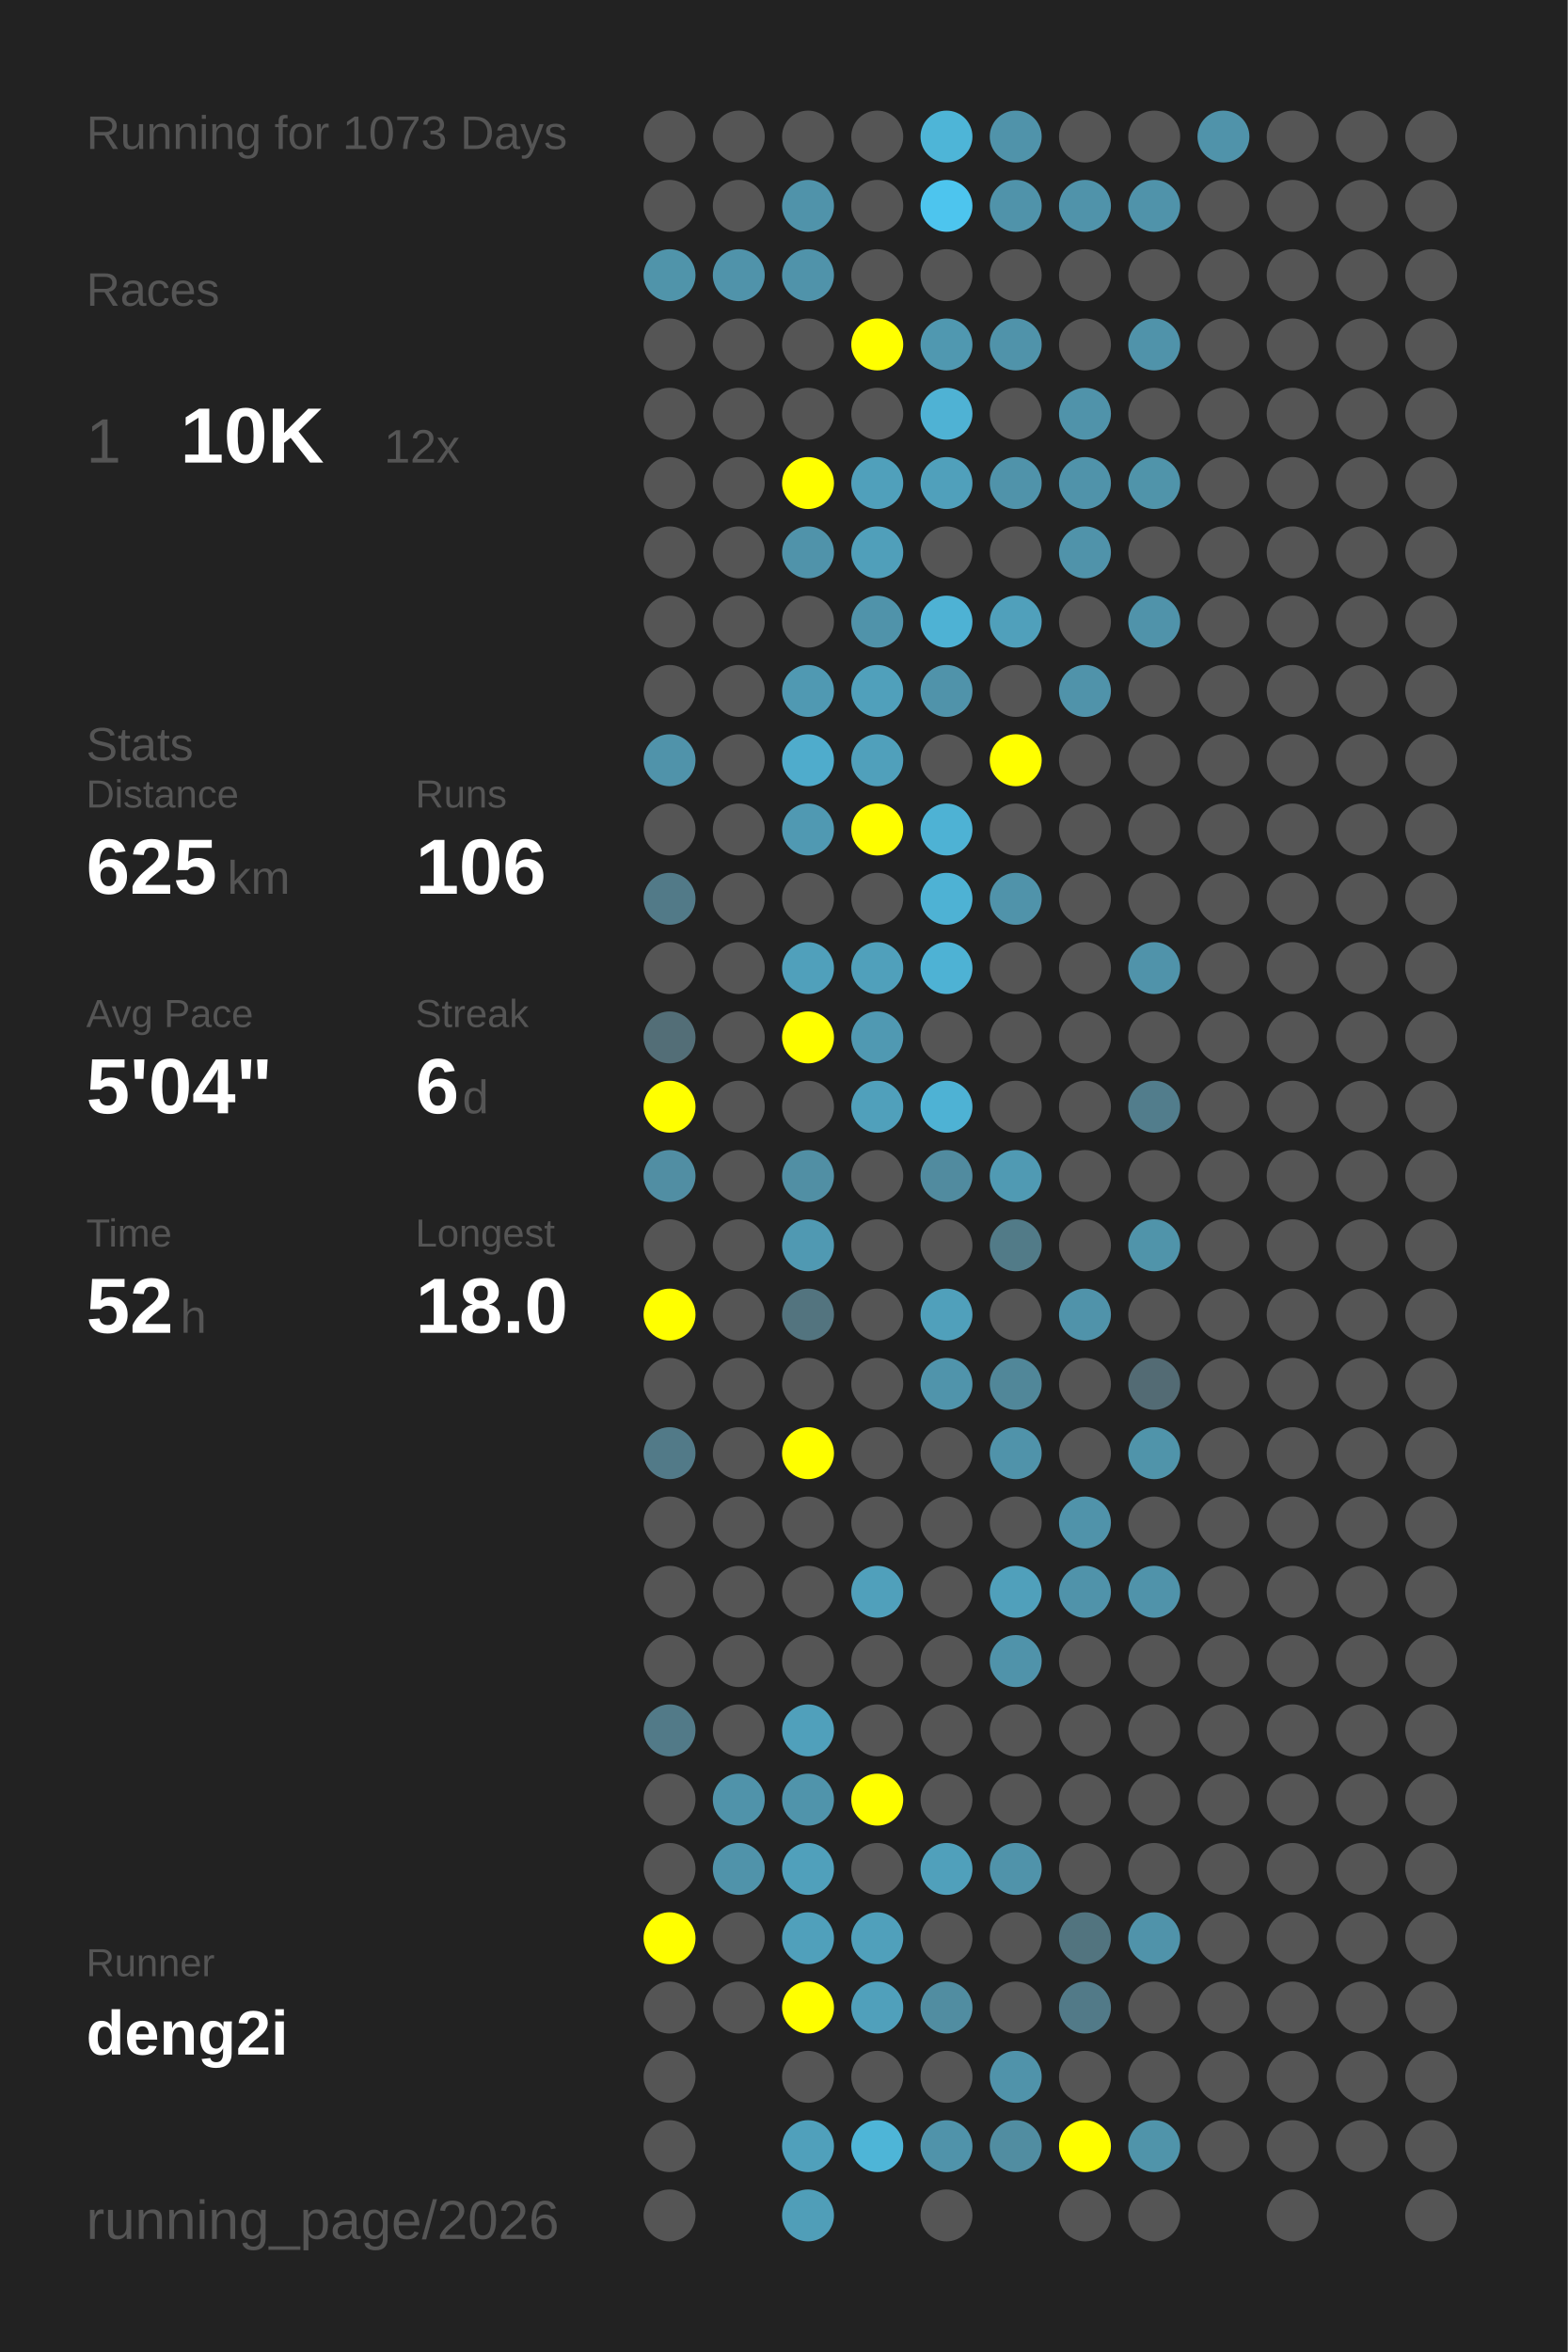
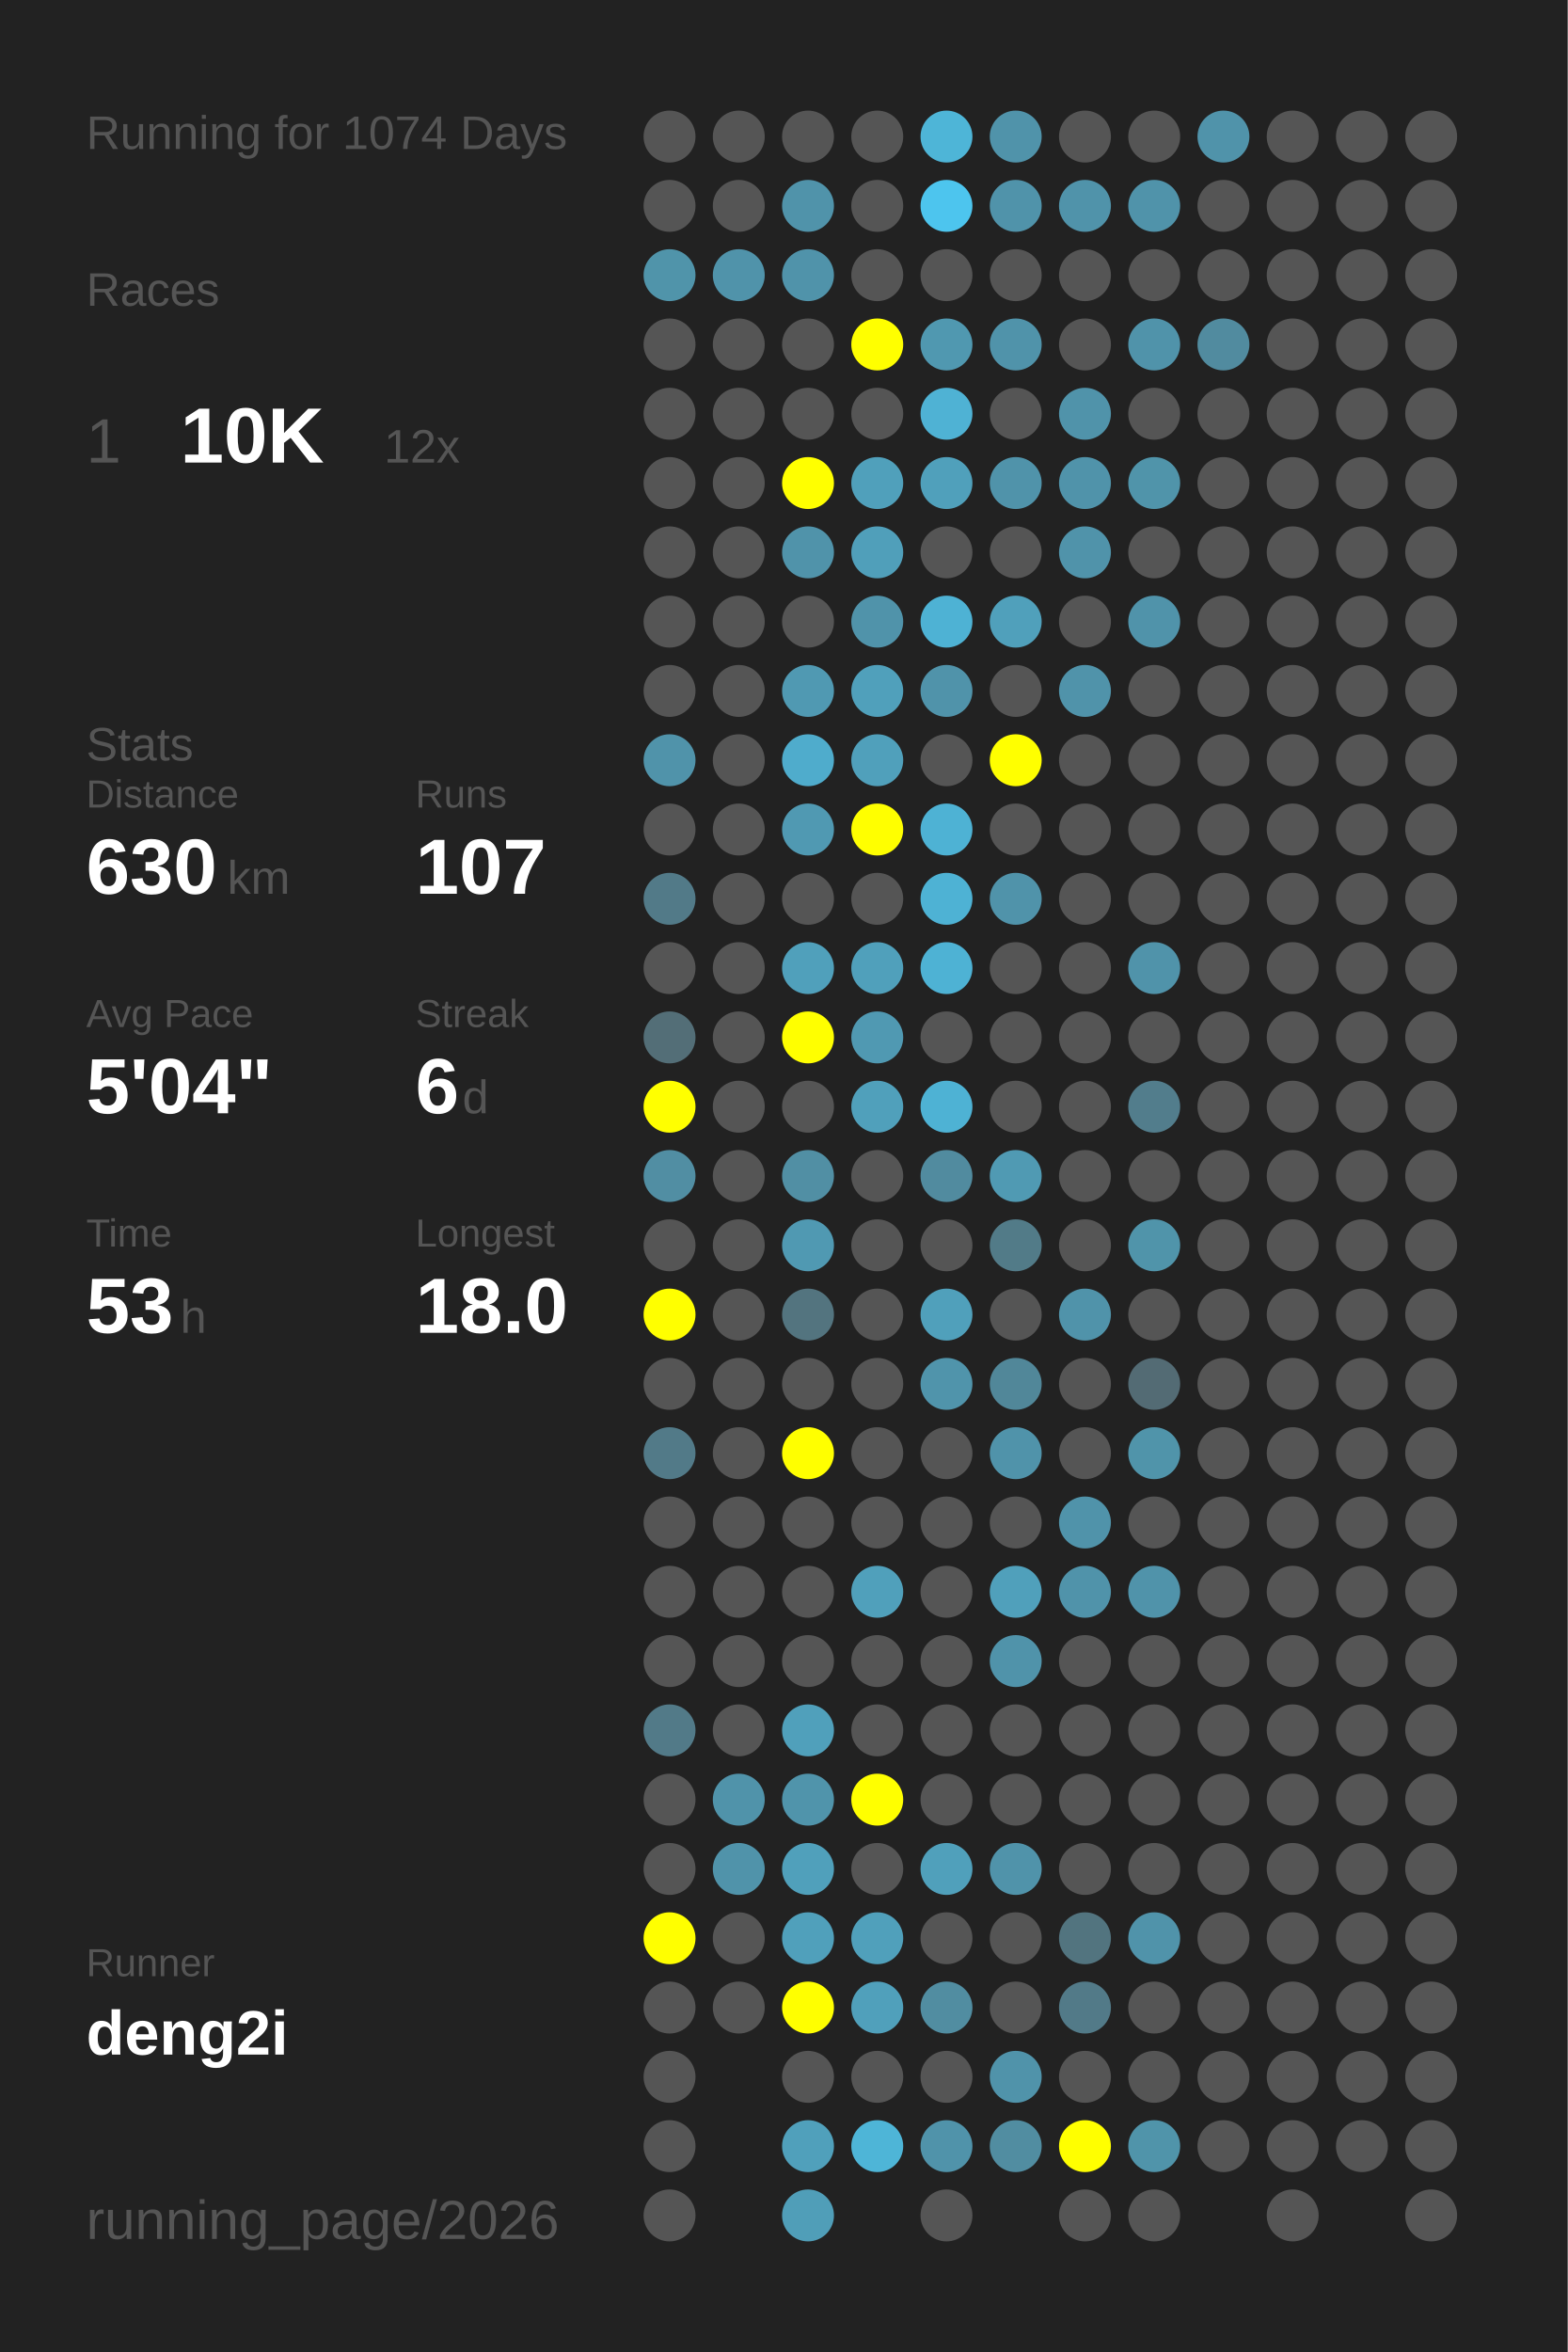
<svg xmlns="http://www.w3.org/2000/svg" baseProfile="full" height="300mm" version="1.1" viewBox="0,0,200,300" width="200mm">
  <defs />
  <rect fill="#222222" height="300" width="200" x="0" y="0" />
-   <text fill="#555555" style="font-size:6px; font-family:Arial;" x="11" y="19">Running for 1073 Days</text>
+   <text fill="#555555" style="font-size:6px; font-family:Arial;" x="11" y="19">Running for 1074 Days</text>
  <text fill="#555555" style="font-size:6px; font-family:Arial;" x="11" y="39">Races</text>
  <text fill="#555555" style="font-size:8px; font-family:Arial;" x="11" y="59">1</text>
  <text fill="#FFFFFF" style="font-size:10px; font-family:Arial; font-weight:bold;" x="23" y="59">10K</text>
  <text fill="#555555" style="font-size:6px; font-family:Arial;" x="49" y="59">12x</text>
  <text fill="#555555" style="font-size:6px; font-family:Arial;" x="11" y="97">Stats</text>
  <text fill="#555555" style="font-size:5px; font-family:Arial;" x="11" y="103">Distance</text>
-   <text fill="#FFFFFF" style="font-size:10px; font-family:Arial; font-weight:bold;" x="11" y="114">625</text>
+   <text fill="#FFFFFF" style="font-size:10px; font-family:Arial; font-weight:bold;" x="11" y="114">630</text>
  <text fill="#555555" style="font-size:6px; font-family:Arial;" x="29" y="114">km</text>
  <text fill="#555555" style="font-size:5px; font-family:Arial;" x="53" y="103">Runs</text>
-   <text fill="#FFFFFF" style="font-size:10px; font-family:Arial; font-weight:bold;" x="53" y="114">106</text>
+   <text fill="#FFFFFF" style="font-size:10px; font-family:Arial; font-weight:bold;" x="53" y="114">107</text>
  <text fill="#555555" style="font-size:5px; font-family:Arial;" x="11" y="131">Avg Pace</text>
  <text fill="#FFFFFF" style="font-size:10px; font-family:Arial; font-weight:bold;" x="11" y="142">5'04"</text>
  <text fill="#555555" style="font-size:5px; font-family:Arial;" x="53" y="131">Streak</text>
  <text fill="#FFFFFF" style="font-size:10px; font-family:Arial; font-weight:bold;" x="53" y="142">6</text>
  <text fill="#555555" style="font-size:6px; font-family:Arial;" x="59" y="142">d</text>
  <text fill="#555555" style="font-size:5px; font-family:Arial;" x="11" y="159">Time</text>
-   <text fill="#FFFFFF" style="font-size:10px; font-family:Arial; font-weight:bold;" x="11" y="170">52</text>
+   <text fill="#FFFFFF" style="font-size:10px; font-family:Arial; font-weight:bold;" x="11" y="170">53</text>
  <text fill="#555555" style="font-size:6px; font-family:Arial;" x="23" y="170">h</text>
  <text fill="#555555" style="font-size:5px; font-family:Arial;" x="53" y="159">Longest</text>
  <text fill="#FFFFFF" style="font-size:10px; font-family:Arial; font-weight:bold;" x="53" y="170">18.0</text>
  <text fill="#555555" style="font-size:5px; font-family:Arial;" x="11" y="252.065">Runner</text>
  <text fill="#FFFFFF" style="font-size:8px; font-family:Arial; font-weight:bold;" x="11" y="262.065">deng2i</text>
  <text fill="#555555" style="font-size:7px; font-family:Arial;" x="11" y="285.581">running_page/2026</text>
  <circle cx="85.417" cy="17.419" fill="#555555" r="3.312" />
  <circle cx="85.417" cy="26.258" fill="#555555" r="3.312" />
  <circle cx="85.417" cy="35.097" fill="#5094aa" r="3.312" />
  <circle cx="85.417" cy="43.935" fill="#555555" r="3.312" />
  <circle cx="85.417" cy="52.774" fill="#555555" r="3.312" />
  <circle cx="85.417" cy="61.613" fill="#555555" r="3.312" />
  <circle cx="85.417" cy="70.452" fill="#555555" r="3.312" />
  <circle cx="85.417" cy="79.29" fill="#555555" r="3.312" />
  <circle cx="85.417" cy="88.129" fill="#555555" r="3.312" />
  <circle cx="85.417" cy="96.968" fill="#5093aa" r="3.312" />
  <circle cx="85.417" cy="105.806" fill="#555555" r="3.312" />
  <circle cx="85.417" cy="114.645" fill="#527a88" r="3.312" />
  <circle cx="85.417" cy="123.484" fill="#555555" r="3.312" />
  <circle cx="85.417" cy="132.323" fill="#536e77" r="3.312" />
  <circle cx="85.417" cy="141.161" fill="#FFFF00" r="3.312" />
  <circle cx="85.417" cy="150" fill="#518ea3" r="3.312" />
  <circle cx="85.417" cy="158.839" fill="#555555" r="3.312" />
  <circle cx="85.417" cy="167.677" fill="#FFFF00" r="3.312" />
  <circle cx="85.417" cy="176.516" fill="#555555" r="3.312" />
  <circle cx="85.417" cy="185.355" fill="#527a88" r="3.312" />
  <circle cx="85.417" cy="194.194" fill="#555555" r="3.312" />
  <circle cx="85.417" cy="203.032" fill="#555555" r="3.312" />
  <circle cx="85.417" cy="211.871" fill="#555555" r="3.312" />
  <circle cx="85.417" cy="220.71" fill="#527a88" r="3.312" />
  <circle cx="85.417" cy="229.548" fill="#555555" r="3.312" />
  <circle cx="85.417" cy="238.387" fill="#555555" r="3.312" />
  <circle cx="85.417" cy="247.226" fill="#FFFF00" r="3.312" />
  <circle cx="85.417" cy="256.065" fill="#555555" r="3.312" />
  <circle cx="85.417" cy="264.903" fill="#555555" r="3.312" />
  <circle cx="85.417" cy="273.742" fill="#555555" r="3.312" />
  <circle cx="85.417" cy="282.581" fill="#555555" r="3.312" />
  <circle cx="94.25" cy="17.419" fill="#555555" r="3.312" />
  <circle cx="94.25" cy="26.258" fill="#555555" r="3.312" />
  <circle cx="94.25" cy="35.097" fill="#5093aa" r="3.312" />
  <circle cx="94.25" cy="43.935" fill="#555555" r="3.312" />
  <circle cx="94.25" cy="52.774" fill="#555555" r="3.312" />
  <circle cx="94.25" cy="61.613" fill="#555555" r="3.312" />
  <circle cx="94.25" cy="70.452" fill="#555555" r="3.312" />
  <circle cx="94.25" cy="79.29" fill="#555555" r="3.312" />
  <circle cx="94.25" cy="88.129" fill="#555555" r="3.312" />
  <circle cx="94.25" cy="96.968" fill="#555555" r="3.312" />
  <circle cx="94.25" cy="105.806" fill="#555555" r="3.312" />
  <circle cx="94.25" cy="114.645" fill="#555555" r="3.312" />
  <circle cx="94.25" cy="123.484" fill="#555555" r="3.312" />
  <circle cx="94.25" cy="132.323" fill="#555555" r="3.312" />
  <circle cx="94.25" cy="141.161" fill="#555555" r="3.312" />
  <circle cx="94.25" cy="150" fill="#555555" r="3.312" />
  <circle cx="94.25" cy="158.839" fill="#555555" r="3.312" />
  <circle cx="94.25" cy="167.677" fill="#555555" r="3.312" />
  <circle cx="94.25" cy="176.516" fill="#555555" r="3.312" />
  <circle cx="94.25" cy="185.355" fill="#555555" r="3.312" />
  <circle cx="94.25" cy="194.194" fill="#555555" r="3.312" />
  <circle cx="94.25" cy="203.032" fill="#555555" r="3.312" />
  <circle cx="94.25" cy="211.871" fill="#555555" r="3.312" />
  <circle cx="94.25" cy="220.71" fill="#555555" r="3.312" />
  <circle cx="94.25" cy="229.548" fill="#5093aa" r="3.312" />
  <circle cx="94.25" cy="238.387" fill="#5093aa" r="3.312" />
  <circle cx="94.25" cy="247.226" fill="#555555" r="3.312" />
  <circle cx="94.25" cy="256.065" fill="#555555" r="3.312" />
  <circle cx="103.083" cy="17.419" fill="#555555" r="3.312" />
  <circle cx="103.083" cy="26.258" fill="#5093aa" r="3.312" />
  <circle cx="103.083" cy="35.097" fill="#5093aa" r="3.312" />
  <circle cx="103.083" cy="43.935" fill="#555555" r="3.312" />
  <circle cx="103.083" cy="52.774" fill="#555555" r="3.312" />
  <circle cx="103.083" cy="61.613" fill="#FFFF00" r="3.312" />
  <circle cx="103.083" cy="70.452" fill="#5093aa" r="3.312" />
  <circle cx="103.083" cy="79.29" fill="#555555" r="3.312" />
  <circle cx="103.083" cy="88.129" fill="#5099b2" r="3.312" />
  <circle cx="103.083" cy="96.968" fill="#4faccc" r="3.312" />
  <circle cx="103.083" cy="105.806" fill="#5099b2" r="3.312" />
  <circle cx="103.083" cy="114.645" fill="#555555" r="3.312" />
  <circle cx="103.083" cy="123.484" fill="#50a0bb" r="3.312" />
  <circle cx="103.083" cy="132.323" fill="#FFFF00" r="3.312" />
  <circle cx="103.083" cy="141.161" fill="#555555" r="3.312" />
  <circle cx="103.083" cy="150" fill="#518fa4" r="3.312" />
  <circle cx="103.083" cy="158.839" fill="#5099b2" r="3.312" />
  <circle cx="103.083" cy="167.677" fill="#53747f" r="3.312" />
  <circle cx="103.083" cy="176.516" fill="#555555" r="3.312" />
  <circle cx="103.083" cy="185.355" fill="#FFFF00" r="3.312" />
  <circle cx="103.083" cy="194.194" fill="#555555" r="3.312" />
  <circle cx="103.083" cy="203.032" fill="#555555" r="3.312" />
  <circle cx="103.083" cy="211.871" fill="#555555" r="3.312" />
  <circle cx="103.083" cy="220.71" fill="#50a0bb" r="3.312" />
  <circle cx="103.083" cy="229.548" fill="#5094ab" r="3.312" />
  <circle cx="103.083" cy="238.387" fill="#50a0bb" r="3.312" />
  <circle cx="103.083" cy="247.226" fill="#50a0bb" r="3.312" />
  <circle cx="103.083" cy="256.065" fill="#FFFF00" r="3.312" />
  <circle cx="103.083" cy="264.903" fill="#555555" r="3.312" />
  <circle cx="103.083" cy="273.742" fill="#50a0bb" r="3.312" />
  <circle cx="103.083" cy="282.581" fill="#509eb8" r="3.312" />
  <circle cx="111.917" cy="17.419" fill="#555555" r="3.312" />
  <circle cx="111.917" cy="26.258" fill="#555555" r="3.312" />
  <circle cx="111.917" cy="35.097" fill="#555555" r="3.312" />
  <circle cx="111.917" cy="43.935" fill="#FFFF00" r="3.312" />
  <circle cx="111.917" cy="52.774" fill="#555555" r="3.312" />
  <circle cx="111.917" cy="61.613" fill="#50a0bb" r="3.312" />
  <circle cx="111.917" cy="70.452" fill="#509fba" r="3.312" />
  <circle cx="111.917" cy="79.29" fill="#5093aa" r="3.312" />
  <circle cx="111.917" cy="88.129" fill="#50a0bb" r="3.312" />
  <circle cx="111.917" cy="96.968" fill="#50a0bb" r="3.312" />
  <circle cx="111.917" cy="105.806" fill="#FFFF00" r="3.312" />
  <circle cx="111.917" cy="114.645" fill="#555555" r="3.312" />
  <circle cx="111.917" cy="123.484" fill="#50a0bb" r="3.312" />
  <circle cx="111.917" cy="132.323" fill="#5099b2" r="3.312" />
  <circle cx="111.917" cy="141.161" fill="#50a0bb" r="3.312" />
  <circle cx="111.917" cy="150" fill="#555555" r="3.312" />
  <circle cx="111.917" cy="158.839" fill="#555555" r="3.312" />
  <circle cx="111.917" cy="167.677" fill="#555555" r="3.312" />
  <circle cx="111.917" cy="176.516" fill="#555555" r="3.312" />
  <circle cx="111.917" cy="185.355" fill="#555555" r="3.312" />
  <circle cx="111.917" cy="194.194" fill="#555555" r="3.312" />
  <circle cx="111.917" cy="203.032" fill="#50a0bb" r="3.312" />
  <circle cx="111.917" cy="211.871" fill="#555555" r="3.312" />
  <circle cx="111.917" cy="220.71" fill="#555555" r="3.312" />
  <circle cx="111.917" cy="229.548" fill="#FFFF00" r="3.312" />
  <circle cx="111.917" cy="238.387" fill="#555555" r="3.312" />
  <circle cx="111.917" cy="247.226" fill="#50a0bb" r="3.312" />
  <circle cx="111.917" cy="256.065" fill="#50a0bb" r="3.312" />
  <circle cx="111.917" cy="264.903" fill="#555555" r="3.312" />
  <circle cx="111.917" cy="273.742" fill="#4eb5d7" r="3.312" />
  <circle cx="120.75" cy="17.419" fill="#4eb5d7" r="3.312" />
  <circle cx="120.75" cy="26.258" fill="#4dc5ee" r="3.312" />
  <circle cx="120.75" cy="35.097" fill="#555555" r="3.312" />
  <circle cx="120.75" cy="43.935" fill="#5098b0" r="3.312" />
  <circle cx="120.75" cy="52.774" fill="#4fb2d4" r="3.312" />
  <circle cx="120.75" cy="61.613" fill="#50a0bb" r="3.312" />
  <circle cx="120.75" cy="70.452" fill="#555555" r="3.312" />
  <circle cx="120.75" cy="79.29" fill="#4eb2d4" r="3.312" />
  <circle cx="120.75" cy="88.129" fill="#5093aa" r="3.312" />
  <circle cx="120.75" cy="96.968" fill="#555555" r="3.312" />
  <circle cx="120.75" cy="105.806" fill="#4eb2d4" r="3.312" />
  <circle cx="120.75" cy="114.645" fill="#4eb2d4" r="3.312" />
  <circle cx="120.75" cy="123.484" fill="#4eb2d4" r="3.312" />
  <circle cx="120.75" cy="132.323" fill="#555555" r="3.312" />
  <circle cx="120.75" cy="141.161" fill="#4eb2d4" r="3.312" />
  <circle cx="120.75" cy="150" fill="#518b9f" r="3.312" />
  <circle cx="120.75" cy="158.839" fill="#555555" r="3.312" />
  <circle cx="120.75" cy="167.677" fill="#50a0bb" r="3.312" />
  <circle cx="120.75" cy="176.516" fill="#5094ab" r="3.312" />
  <circle cx="120.75" cy="185.355" fill="#555555" r="3.312" />
  <circle cx="120.75" cy="194.194" fill="#555555" r="3.312" />
  <circle cx="120.75" cy="203.032" fill="#555555" r="3.312" />
  <circle cx="120.75" cy="211.871" fill="#555555" r="3.312" />
  <circle cx="120.75" cy="220.71" fill="#555555" r="3.312" />
  <circle cx="120.75" cy="229.548" fill="#555555" r="3.312" />
  <circle cx="120.75" cy="238.387" fill="#50a0bb" r="3.312" />
  <circle cx="120.75" cy="247.226" fill="#555555" r="3.312" />
  <circle cx="120.75" cy="256.065" fill="#518da1" r="3.312" />
  <circle cx="120.75" cy="264.903" fill="#555555" r="3.312" />
  <circle cx="120.75" cy="273.742" fill="#5093aa" r="3.312" />
  <circle cx="120.75" cy="282.581" fill="#555555" r="3.312" />
  <circle cx="129.583" cy="17.419" fill="#5093aa" r="3.312" />
  <circle cx="129.583" cy="26.258" fill="#5093aa" r="3.312" />
  <circle cx="129.583" cy="35.097" fill="#555555" r="3.312" />
  <circle cx="129.583" cy="43.935" fill="#5093aa" r="3.312" />
  <circle cx="129.583" cy="52.774" fill="#555555" r="3.312" />
  <circle cx="129.583" cy="61.613" fill="#5093aa" r="3.312" />
  <circle cx="129.583" cy="70.452" fill="#555555" r="3.312" />
  <circle cx="129.583" cy="79.29" fill="#50a0bb" r="3.312" />
  <circle cx="129.583" cy="88.129" fill="#555555" r="3.312" />
  <circle cx="129.583" cy="96.968" fill="#FFFF00" r="3.312" />
  <circle cx="129.583" cy="105.806" fill="#555555" r="3.312" />
  <circle cx="129.583" cy="114.645" fill="#5093aa" r="3.312" />
  <circle cx="129.583" cy="123.484" fill="#555555" r="3.312" />
  <circle cx="129.583" cy="132.323" fill="#555555" r="3.312" />
  <circle cx="129.583" cy="141.161" fill="#555555" r="3.312" />
  <circle cx="129.583" cy="150" fill="#509ab3" r="3.312" />
  <circle cx="129.583" cy="158.839" fill="#527b88" r="3.312" />
  <circle cx="129.583" cy="167.677" fill="#555555" r="3.312" />
  <circle cx="129.583" cy="176.516" fill="#518799" r="3.312" />
  <circle cx="129.583" cy="185.355" fill="#5093aa" r="3.312" />
  <circle cx="129.583" cy="194.194" fill="#555555" r="3.312" />
  <circle cx="129.583" cy="203.032" fill="#50a0bb" r="3.312" />
  <circle cx="129.583" cy="211.871" fill="#5093aa" r="3.312" />
  <circle cx="129.583" cy="220.71" fill="#555555" r="3.312" />
  <circle cx="129.583" cy="229.548" fill="#555555" r="3.312" />
  <circle cx="129.583" cy="238.387" fill="#5093aa" r="3.312" />
  <circle cx="129.583" cy="247.226" fill="#555555" r="3.312" />
  <circle cx="129.583" cy="256.065" fill="#555555" r="3.312" />
  <circle cx="129.583" cy="264.903" fill="#5093aa" r="3.312" />
  <circle cx="129.583" cy="273.742" fill="#518da1" r="3.312" />
  <circle cx="138.417" cy="17.419" fill="#555555" r="3.312" />
  <circle cx="138.417" cy="26.258" fill="#5093aa" r="3.312" />
  <circle cx="138.417" cy="35.097" fill="#555555" r="3.312" />
  <circle cx="138.417" cy="43.935" fill="#555555" r="3.312" />
  <circle cx="138.417" cy="52.774" fill="#5093aa" r="3.312" />
  <circle cx="138.417" cy="61.613" fill="#5093aa" r="3.312" />
  <circle cx="138.417" cy="70.452" fill="#5093aa" r="3.312" />
  <circle cx="138.417" cy="79.29" fill="#555555" r="3.312" />
  <circle cx="138.417" cy="88.129" fill="#5093aa" r="3.312" />
  <circle cx="138.417" cy="96.968" fill="#555555" r="3.312" />
  <circle cx="138.417" cy="105.806" fill="#555555" r="3.312" />
  <circle cx="138.417" cy="114.645" fill="#555555" r="3.312" />
  <circle cx="138.417" cy="123.484" fill="#555555" r="3.312" />
  <circle cx="138.417" cy="132.323" fill="#555555" r="3.312" />
  <circle cx="138.417" cy="141.161" fill="#555555" r="3.312" />
  <circle cx="138.417" cy="150" fill="#555555" r="3.312" />
  <circle cx="138.417" cy="158.839" fill="#555555" r="3.312" />
  <circle cx="138.417" cy="167.677" fill="#5093aa" r="3.312" />
  <circle cx="138.417" cy="176.516" fill="#555555" r="3.312" />
  <circle cx="138.417" cy="185.355" fill="#555555" r="3.312" />
  <circle cx="138.417" cy="194.194" fill="#5093aa" r="3.312" />
  <circle cx="138.417" cy="203.032" fill="#5093aa" r="3.312" />
  <circle cx="138.417" cy="211.871" fill="#555555" r="3.312" />
  <circle cx="138.417" cy="220.71" fill="#555555" r="3.312" />
  <circle cx="138.417" cy="229.548" fill="#555555" r="3.312" />
  <circle cx="138.417" cy="238.387" fill="#555555" r="3.312" />
  <circle cx="138.417" cy="247.226" fill="#52747f" r="3.312" />
  <circle cx="138.417" cy="256.065" fill="#527a88" r="3.312" />
  <circle cx="138.417" cy="264.903" fill="#555555" r="3.312" />
  <circle cx="138.417" cy="273.742" fill="#FFFF00" r="3.312" />
  <circle cx="138.417" cy="282.581" fill="#555555" r="3.312" />
  <circle cx="147.25" cy="17.419" fill="#555555" r="3.312" />
  <circle cx="147.25" cy="26.258" fill="#5093aa" r="3.312" />
  <circle cx="147.25" cy="35.097" fill="#555555" r="3.312" />
  <circle cx="147.25" cy="43.935" fill="#5093aa" r="3.312" />
  <circle cx="147.25" cy="52.774" fill="#555555" r="3.312" />
  <circle cx="147.25" cy="61.613" fill="#5094aa" r="3.312" />
  <circle cx="147.25" cy="70.452" fill="#555555" r="3.312" />
  <circle cx="147.25" cy="79.29" fill="#5093aa" r="3.312" />
  <circle cx="147.25" cy="88.129" fill="#555555" r="3.312" />
  <circle cx="147.25" cy="96.968" fill="#555555" r="3.312" />
  <circle cx="147.25" cy="105.806" fill="#555555" r="3.312" />
  <circle cx="147.25" cy="114.645" fill="#555555" r="3.312" />
  <circle cx="147.25" cy="123.484" fill="#5093aa" r="3.312" />
  <circle cx="147.25" cy="132.323" fill="#555555" r="3.312" />
  <circle cx="147.25" cy="141.161" fill="#527d8c" r="3.312" />
  <circle cx="147.25" cy="150" fill="#555555" r="3.312" />
  <circle cx="147.25" cy="158.839" fill="#5094aa" r="3.312" />
  <circle cx="147.25" cy="167.677" fill="#555555" r="3.312" />
  <circle cx="147.25" cy="176.516" fill="#536b74" r="3.312" />
  <circle cx="147.25" cy="185.355" fill="#5094aa" r="3.312" />
  <circle cx="147.25" cy="194.194" fill="#555555" r="3.312" />
  <circle cx="147.25" cy="203.032" fill="#5093aa" r="3.312" />
  <circle cx="147.25" cy="211.871" fill="#555555" r="3.312" />
  <circle cx="147.25" cy="220.71" fill="#555555" r="3.312" />
  <circle cx="147.25" cy="229.548" fill="#555555" r="3.312" />
  <circle cx="147.25" cy="238.387" fill="#555555" r="3.312" />
  <circle cx="147.25" cy="247.226" fill="#5093aa" r="3.312" />
  <circle cx="147.25" cy="256.065" fill="#555555" r="3.312" />
  <circle cx="147.25" cy="264.903" fill="#555555" r="3.312" />
  <circle cx="147.25" cy="273.742" fill="#5094aa" r="3.312" />
  <circle cx="147.25" cy="282.581" fill="#555555" r="3.312" />
  <circle cx="156.083" cy="17.419" fill="#5093aa" r="3.312" />
  <circle cx="156.083" cy="26.258" fill="#555555" r="3.312" />
  <circle cx="156.083" cy="35.097" fill="#555555" r="3.312" />
-   <circle cx="156.083" cy="43.935" fill="#555555" r="3.312" />
+   <circle cx="156.083" cy="43.935" fill="#518b9f" r="3.312" />
  <circle cx="156.083" cy="52.774" fill="#555555" r="3.312" />
  <circle cx="156.083" cy="61.613" fill="#555555" r="3.312" />
  <circle cx="156.083" cy="70.452" fill="#555555" r="3.312" />
  <circle cx="156.083" cy="79.29" fill="#555555" r="3.312" />
  <circle cx="156.083" cy="88.129" fill="#555555" r="3.312" />
  <circle cx="156.083" cy="96.968" fill="#555555" r="3.312" />
  <circle cx="156.083" cy="105.806" fill="#555555" r="3.312" />
  <circle cx="156.083" cy="114.645" fill="#555555" r="3.312" />
  <circle cx="156.083" cy="123.484" fill="#555555" r="3.312" />
  <circle cx="156.083" cy="132.323" fill="#555555" r="3.312" />
  <circle cx="156.083" cy="141.161" fill="#555555" r="3.312" />
  <circle cx="156.083" cy="150" fill="#555555" r="3.312" />
  <circle cx="156.083" cy="158.839" fill="#555555" r="3.312" />
  <circle cx="156.083" cy="167.677" fill="#555555" r="3.312" />
  <circle cx="156.083" cy="176.516" fill="#555555" r="3.312" />
  <circle cx="156.083" cy="185.355" fill="#555555" r="3.312" />
  <circle cx="156.083" cy="194.194" fill="#555555" r="3.312" />
  <circle cx="156.083" cy="203.032" fill="#555555" r="3.312" />
  <circle cx="156.083" cy="211.871" fill="#555555" r="3.312" />
  <circle cx="156.083" cy="220.71" fill="#555555" r="3.312" />
  <circle cx="156.083" cy="229.548" fill="#555555" r="3.312" />
  <circle cx="156.083" cy="238.387" fill="#555555" r="3.312" />
  <circle cx="156.083" cy="247.226" fill="#555555" r="3.312" />
  <circle cx="156.083" cy="256.065" fill="#555555" r="3.312" />
  <circle cx="156.083" cy="264.903" fill="#555555" r="3.312" />
  <circle cx="156.083" cy="273.742" fill="#555555" r="3.312" />
  <circle cx="164.917" cy="17.419" fill="#555555" r="3.312" />
  <circle cx="164.917" cy="26.258" fill="#555555" r="3.312" />
  <circle cx="164.917" cy="35.097" fill="#555555" r="3.312" />
  <circle cx="164.917" cy="43.935" fill="#555555" r="3.312" />
  <circle cx="164.917" cy="52.774" fill="#555555" r="3.312" />
  <circle cx="164.917" cy="61.613" fill="#555555" r="3.312" />
  <circle cx="164.917" cy="70.452" fill="#555555" r="3.312" />
  <circle cx="164.917" cy="79.29" fill="#555555" r="3.312" />
  <circle cx="164.917" cy="88.129" fill="#555555" r="3.312" />
  <circle cx="164.917" cy="96.968" fill="#555555" r="3.312" />
  <circle cx="164.917" cy="105.806" fill="#555555" r="3.312" />
  <circle cx="164.917" cy="114.645" fill="#555555" r="3.312" />
  <circle cx="164.917" cy="123.484" fill="#555555" r="3.312" />
  <circle cx="164.917" cy="132.323" fill="#555555" r="3.312" />
  <circle cx="164.917" cy="141.161" fill="#555555" r="3.312" />
  <circle cx="164.917" cy="150" fill="#555555" r="3.312" />
  <circle cx="164.917" cy="158.839" fill="#555555" r="3.312" />
  <circle cx="164.917" cy="167.677" fill="#555555" r="3.312" />
  <circle cx="164.917" cy="176.516" fill="#555555" r="3.312" />
  <circle cx="164.917" cy="185.355" fill="#555555" r="3.312" />
  <circle cx="164.917" cy="194.194" fill="#555555" r="3.312" />
  <circle cx="164.917" cy="203.032" fill="#555555" r="3.312" />
  <circle cx="164.917" cy="211.871" fill="#555555" r="3.312" />
  <circle cx="164.917" cy="220.71" fill="#555555" r="3.312" />
  <circle cx="164.917" cy="229.548" fill="#555555" r="3.312" />
  <circle cx="164.917" cy="238.387" fill="#555555" r="3.312" />
  <circle cx="164.917" cy="247.226" fill="#555555" r="3.312" />
  <circle cx="164.917" cy="256.065" fill="#555555" r="3.312" />
  <circle cx="164.917" cy="264.903" fill="#555555" r="3.312" />
  <circle cx="164.917" cy="273.742" fill="#555555" r="3.312" />
  <circle cx="164.917" cy="282.581" fill="#555555" r="3.312" />
  <circle cx="173.75" cy="17.419" fill="#555555" r="3.312" />
  <circle cx="173.75" cy="26.258" fill="#555555" r="3.312" />
  <circle cx="173.75" cy="35.097" fill="#555555" r="3.312" />
  <circle cx="173.75" cy="43.935" fill="#555555" r="3.312" />
  <circle cx="173.75" cy="52.774" fill="#555555" r="3.312" />
  <circle cx="173.75" cy="61.613" fill="#555555" r="3.312" />
  <circle cx="173.75" cy="70.452" fill="#555555" r="3.312" />
  <circle cx="173.75" cy="79.29" fill="#555555" r="3.312" />
  <circle cx="173.75" cy="88.129" fill="#555555" r="3.312" />
  <circle cx="173.75" cy="96.968" fill="#555555" r="3.312" />
  <circle cx="173.75" cy="105.806" fill="#555555" r="3.312" />
  <circle cx="173.75" cy="114.645" fill="#555555" r="3.312" />
  <circle cx="173.75" cy="123.484" fill="#555555" r="3.312" />
  <circle cx="173.75" cy="132.323" fill="#555555" r="3.312" />
  <circle cx="173.75" cy="141.161" fill="#555555" r="3.312" />
  <circle cx="173.75" cy="150" fill="#555555" r="3.312" />
  <circle cx="173.75" cy="158.839" fill="#555555" r="3.312" />
  <circle cx="173.75" cy="167.677" fill="#555555" r="3.312" />
  <circle cx="173.75" cy="176.516" fill="#555555" r="3.312" />
  <circle cx="173.75" cy="185.355" fill="#555555" r="3.312" />
  <circle cx="173.75" cy="194.194" fill="#555555" r="3.312" />
  <circle cx="173.75" cy="203.032" fill="#555555" r="3.312" />
  <circle cx="173.75" cy="211.871" fill="#555555" r="3.312" />
  <circle cx="173.75" cy="220.71" fill="#555555" r="3.312" />
  <circle cx="173.75" cy="229.548" fill="#555555" r="3.312" />
  <circle cx="173.75" cy="238.387" fill="#555555" r="3.312" />
  <circle cx="173.75" cy="247.226" fill="#555555" r="3.312" />
  <circle cx="173.75" cy="256.065" fill="#555555" r="3.312" />
  <circle cx="173.75" cy="264.903" fill="#555555" r="3.312" />
  <circle cx="173.75" cy="273.742" fill="#555555" r="3.312" />
  <circle cx="182.583" cy="17.419" fill="#555555" r="3.312" />
  <circle cx="182.583" cy="26.258" fill="#555555" r="3.312" />
  <circle cx="182.583" cy="35.097" fill="#555555" r="3.312" />
  <circle cx="182.583" cy="43.935" fill="#555555" r="3.312" />
  <circle cx="182.583" cy="52.774" fill="#555555" r="3.312" />
  <circle cx="182.583" cy="61.613" fill="#555555" r="3.312" />
  <circle cx="182.583" cy="70.452" fill="#555555" r="3.312" />
  <circle cx="182.583" cy="79.29" fill="#555555" r="3.312" />
  <circle cx="182.583" cy="88.129" fill="#555555" r="3.312" />
  <circle cx="182.583" cy="96.968" fill="#555555" r="3.312" />
  <circle cx="182.583" cy="105.806" fill="#555555" r="3.312" />
  <circle cx="182.583" cy="114.645" fill="#555555" r="3.312" />
  <circle cx="182.583" cy="123.484" fill="#555555" r="3.312" />
  <circle cx="182.583" cy="132.323" fill="#555555" r="3.312" />
  <circle cx="182.583" cy="141.161" fill="#555555" r="3.312" />
  <circle cx="182.583" cy="150" fill="#555555" r="3.312" />
  <circle cx="182.583" cy="158.839" fill="#555555" r="3.312" />
  <circle cx="182.583" cy="167.677" fill="#555555" r="3.312" />
  <circle cx="182.583" cy="176.516" fill="#555555" r="3.312" />
  <circle cx="182.583" cy="185.355" fill="#555555" r="3.312" />
  <circle cx="182.583" cy="194.194" fill="#555555" r="3.312" />
  <circle cx="182.583" cy="203.032" fill="#555555" r="3.312" />
  <circle cx="182.583" cy="211.871" fill="#555555" r="3.312" />
  <circle cx="182.583" cy="220.71" fill="#555555" r="3.312" />
  <circle cx="182.583" cy="229.548" fill="#555555" r="3.312" />
  <circle cx="182.583" cy="238.387" fill="#555555" r="3.312" />
  <circle cx="182.583" cy="247.226" fill="#555555" r="3.312" />
  <circle cx="182.583" cy="256.065" fill="#555555" r="3.312" />
  <circle cx="182.583" cy="264.903" fill="#555555" r="3.312" />
  <circle cx="182.583" cy="273.742" fill="#555555" r="3.312" />
  <circle cx="182.583" cy="282.581" fill="#555555" r="3.312" />
</svg>
